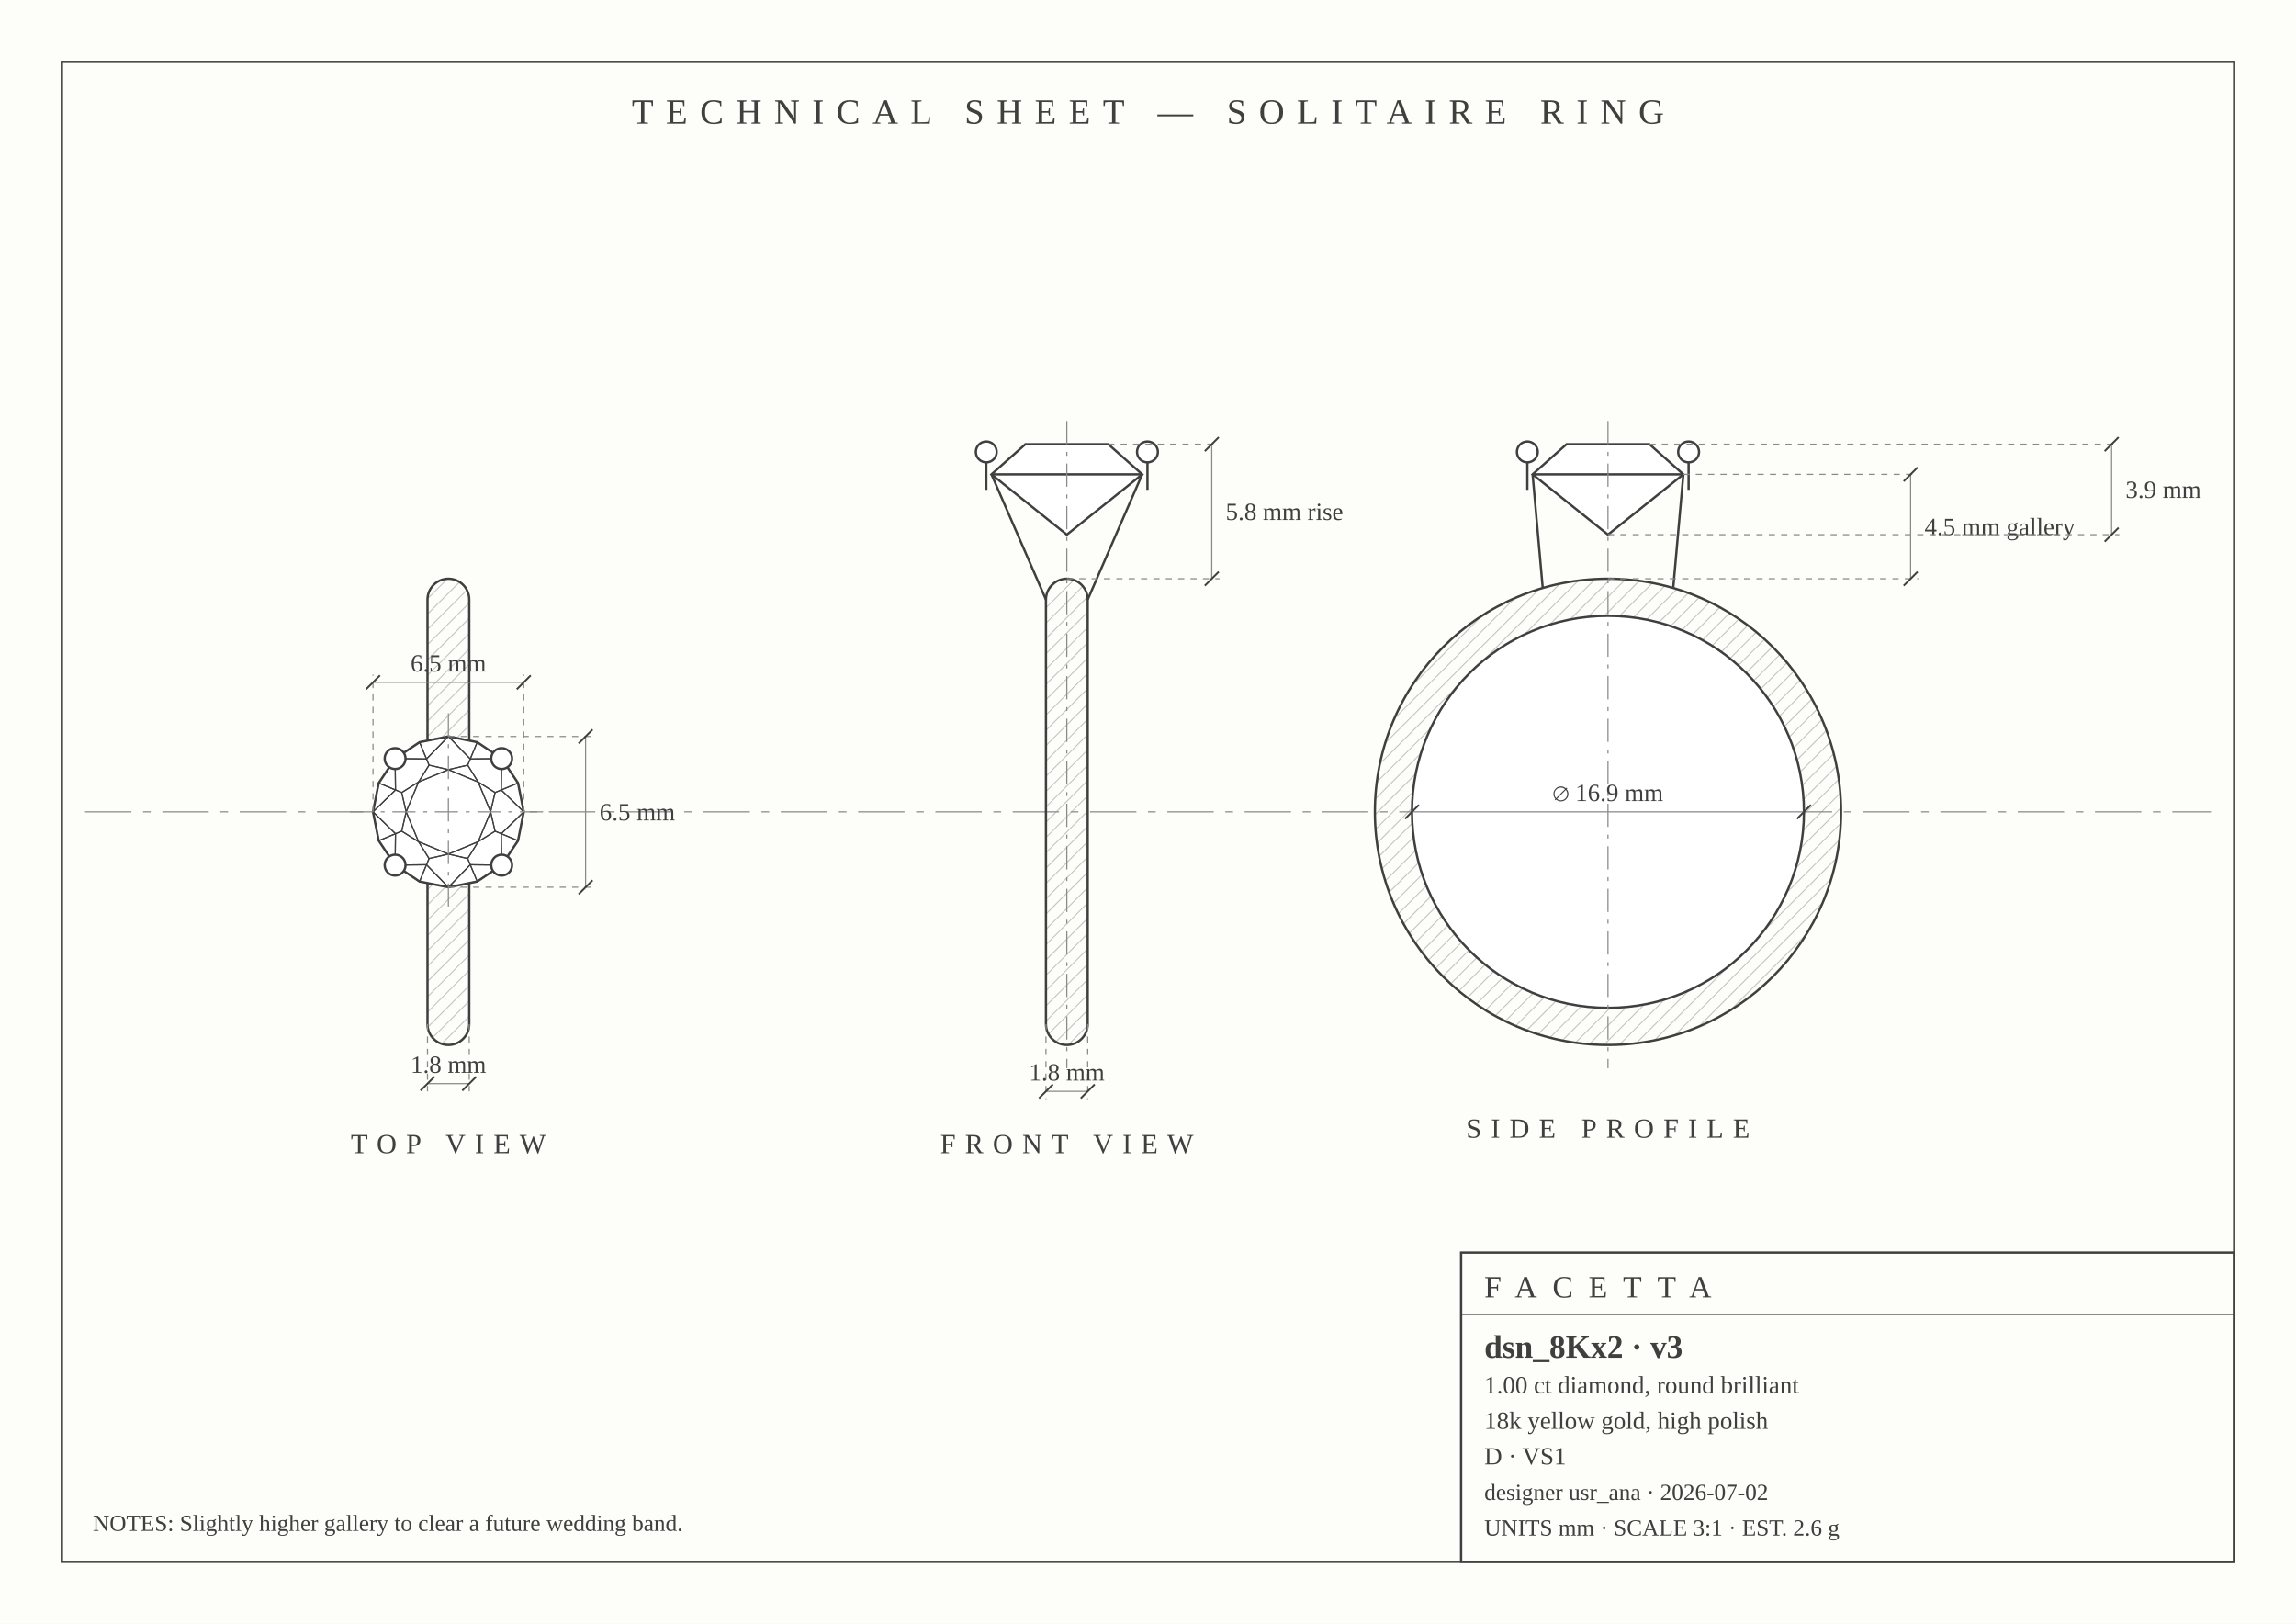
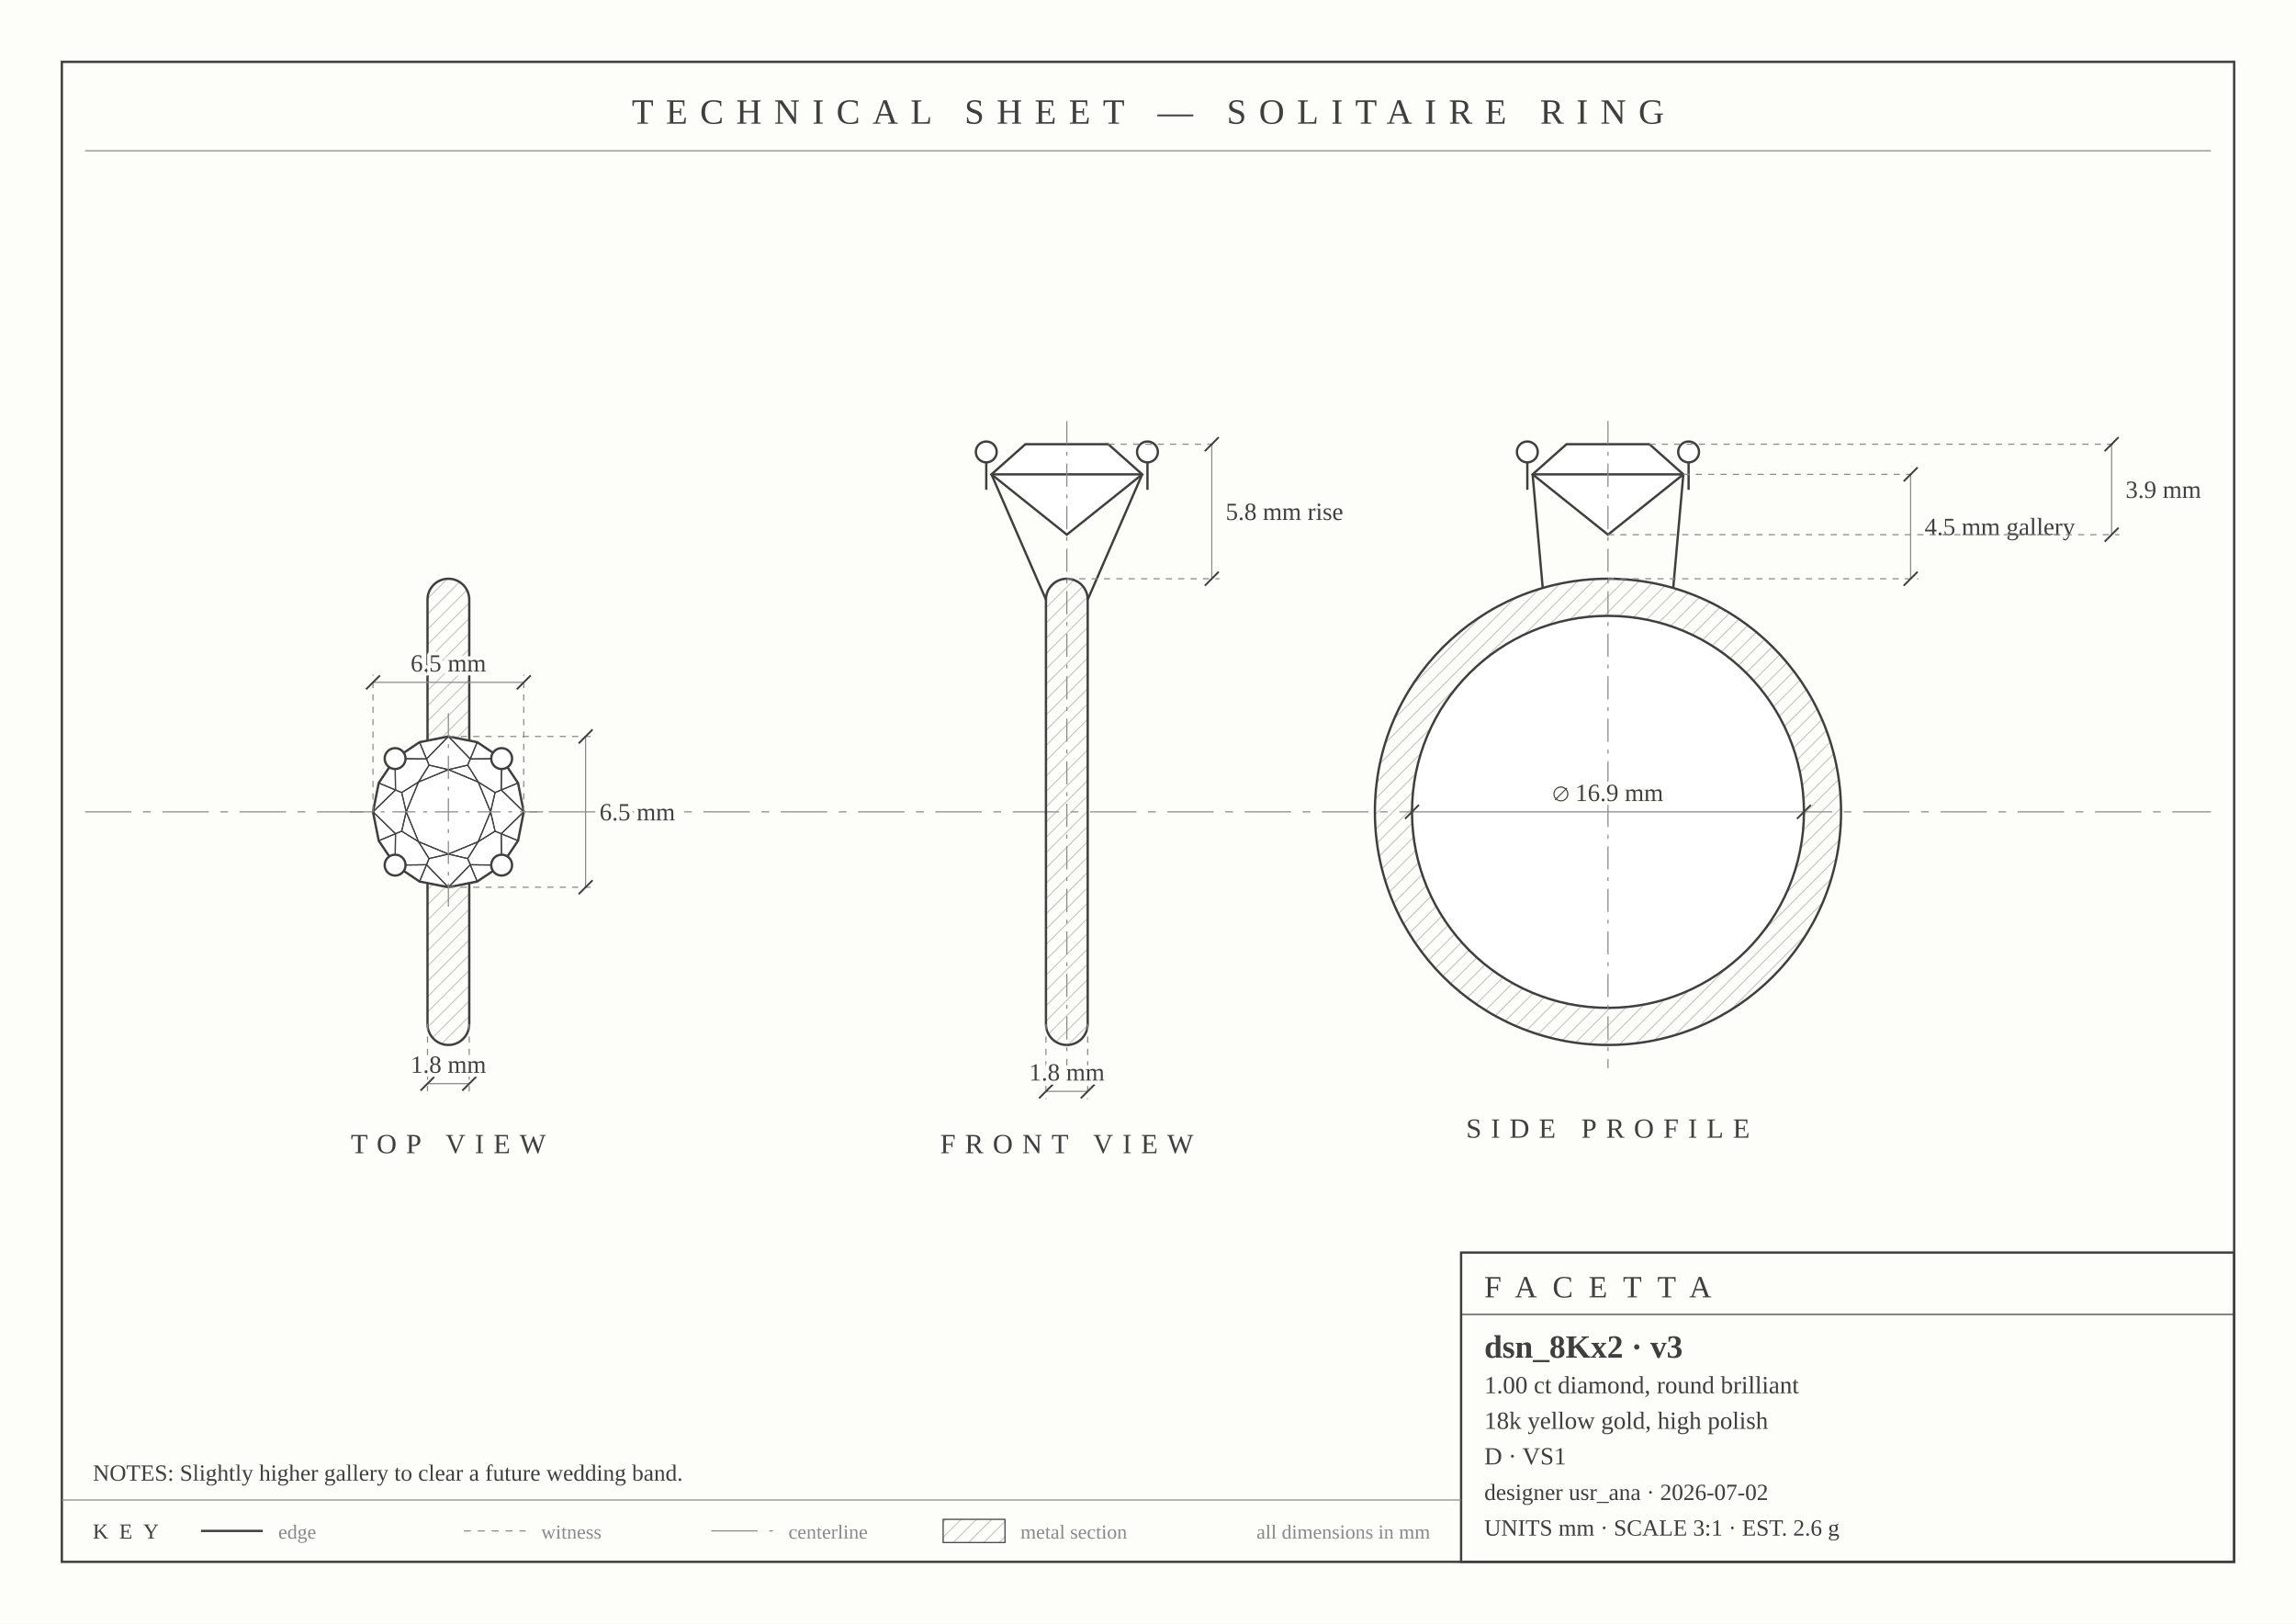
<svg xmlns="http://www.w3.org/2000/svg" viewBox="0 0 297 210" width="297mm" height="210mm" font-family="Georgia, 'Times New Roman', serif">
  <defs>
    <pattern id="hatch" width="1.4" height="1.4" patternTransform="rotate(45)" patternUnits="userSpaceOnUse">
      <line x1="0" y1="0" x2="0" y2="1.4" stroke="#8a8a8a" stroke-width="0.12" />
    </pattern>
  </defs>
  <rect x="0" y="0" width="297" height="210" fill="#fdfdfa" />
  <rect x="8" y="8" width="281" height="194" fill="none" stroke="#3f3f3f" stroke-width="0.3" />
  <text x="148.50" y="16.00" font-family="Georgia, 'Times New Roman', serif" font-size="4.6" fill="#3f3f3f" text-anchor="middle" letter-spacing="1.6">TECHNICAL SHEET — SOLITAIRE RING</text>
+   <line x1="11.00" y1="19.50" x2="286.00" y2="19.50" stroke="#8a8a8a" stroke-width="0.15" />
  <line x1="11.00" y1="105.00" x2="286.00" y2="105.00" stroke="#8a8a8a" stroke-width="0.15" stroke-dasharray="6 1.5 1 1.5" />
  <rect x="55.30" y="74.85" width="5.40" height="60.30" rx="2.70" fill="url(#hatch)" stroke="#3f3f3f" stroke-width="0.3" />
  <polygon points="48.25,105.00 48.25,105.00 48.25,105.00 48.99,101.27 51.11,98.11 54.27,95.99 58.00,95.25 58.00,95.25 58.00,95.25 58.00,95.25 58.00,95.25 61.73,95.99 64.89,98.11 67.01,101.27 67.75,105.00 67.75,105.00 67.75,105.00 67.75,105.00 67.75,105.00 67.01,108.73 64.89,111.89 61.73,114.01 58.00,114.75 58.00,114.75 58.00,114.75 58.00,114.75 58.00,114.75 54.27,114.01 51.11,111.89 48.99,108.73 48.25,105.00 48.25,105.00" fill="#ffffff" stroke="#3f3f3f" stroke-width="0.3" />
  <polygon points="51.96,107.50 51.16,107.83 51.16,107.83 48.25,105.00 48.25,105.00 48.25,105.00 51.16,102.17 51.96,102.50 52.54,105.00 52.54,105.00" fill="none" stroke="#3f3f3f" stroke-width="0.15" />
  <polygon points="55.17,98.16 55.50,98.96 54.14,101.14 54.14,101.14 51.96,102.50 51.16,102.17 51.16,102.17 51.11,98.11 51.11,98.11 51.11,98.11" fill="none" stroke="#3f3f3f" stroke-width="0.15" />
  <polygon points="55.50,111.04 55.17,111.84 55.17,111.84 51.11,111.89 51.11,111.89 51.11,111.89 51.16,107.83 51.96,107.50 54.14,108.86 54.14,108.86" fill="none" stroke="#3f3f3f" stroke-width="0.15" />
  <polygon points="60.83,98.16 60.50,98.96 58.00,99.54 58.00,99.54 55.50,98.96 55.17,98.16 55.17,98.16 58.00,95.25 58.00,95.25 58.00,95.25" fill="none" stroke="#3f3f3f" stroke-width="0.15" />
  <polygon points="60.50,111.04 60.83,111.84 60.83,111.84 58.00,114.75 58.00,114.75 58.00,114.75 55.17,111.84 55.50,111.04 58.00,110.46 58.00,110.46" fill="none" stroke="#3f3f3f" stroke-width="0.15" />
  <polygon points="64.89,98.11 64.89,98.11 64.84,102.17 64.04,102.50 61.86,101.14 61.86,101.14 60.50,98.96 60.83,98.16 60.83,98.16 64.89,98.11" fill="none" stroke="#3f3f3f" stroke-width="0.15" />
  <polygon points="64.89,111.89 64.89,111.89 64.89,111.89 60.83,111.84 60.50,111.04 61.86,108.86 61.86,108.86 64.04,107.50 64.84,107.83 64.84,107.83" fill="none" stroke="#3f3f3f" stroke-width="0.15" />
  <polygon points="67.75,105.00 67.75,105.00 67.75,105.00 64.84,107.83 64.04,107.50 63.46,105.00 63.46,105.00 64.04,102.50 64.84,102.17 64.84,102.17" fill="none" stroke="#3f3f3f" stroke-width="0.15" />
  <polygon points="51.16,102.17 51.16,102.17 48.25,105.00 48.99,101.27 48.99,101.27" fill="none" stroke="#3f3f3f" stroke-width="0.15" />
  <polygon points="51.16,107.83 51.11,111.89 48.99,108.73 48.99,108.73 51.16,107.83" fill="none" stroke="#3f3f3f" stroke-width="0.15" />
  <polygon points="51.16,107.83 48.99,108.73 48.25,105.00" fill="none" stroke="#3f3f3f" stroke-width="0.15" />
  <polygon points="51.11,98.11 51.16,102.17 48.99,101.27" fill="none" stroke="#3f3f3f" stroke-width="0.15" />
  <polygon points="54.27,95.99 54.27,95.99 55.17,98.16 55.17,98.16 51.11,98.11" fill="none" stroke="#3f3f3f" stroke-width="0.15" />
  <polygon points="55.17,111.84 54.27,114.01 51.11,111.89" fill="none" stroke="#3f3f3f" stroke-width="0.15" />
  <polygon points="58.00,114.75 54.27,114.01 54.27,114.01 55.17,111.84 55.17,111.84" fill="none" stroke="#3f3f3f" stroke-width="0.15" />
  <polygon points="58.00,95.25 55.17,98.16 54.27,95.99" fill="none" stroke="#3f3f3f" stroke-width="0.15" />
  <polygon points="60.83,111.84 61.73,114.01 58.00,114.75" fill="none" stroke="#3f3f3f" stroke-width="0.15" />
  <polygon points="61.73,95.99 61.73,95.99 60.83,98.16 60.83,98.16 58.00,95.25" fill="none" stroke="#3f3f3f" stroke-width="0.15" />
  <polygon points="64.89,98.11 60.83,98.16 61.73,95.99" fill="none" stroke="#3f3f3f" stroke-width="0.15" />
  <polygon points="64.89,111.89 61.73,114.01 61.73,114.01 60.83,111.84 60.83,111.84" fill="none" stroke="#3f3f3f" stroke-width="0.15" />
  <polygon points="67.01,108.73 64.89,111.89 64.84,107.83" fill="none" stroke="#3f3f3f" stroke-width="0.15" />
  <polygon points="67.01,101.27 67.75,105.00 64.84,102.17" fill="none" stroke="#3f3f3f" stroke-width="0.15" />
  <polygon points="67.01,101.27 67.01,101.27 64.84,102.17 64.84,102.17 64.89,98.11" fill="none" stroke="#3f3f3f" stroke-width="0.15" />
  <polygon points="67.75,105.00 67.01,108.73 67.01,108.73 64.84,107.83 64.84,107.83" fill="none" stroke="#3f3f3f" stroke-width="0.15" />
  <polygon points="52.54,105.00 51.96,102.50 54.14,101.14" fill="none" stroke="#3f3f3f" stroke-width="0.15" />
  <polygon points="54.14,108.86 51.96,107.50 52.54,105.00" fill="none" stroke="#3f3f3f" stroke-width="0.15" />
  <polygon points="54.14,101.14 55.50,98.96 58.00,99.54" fill="none" stroke="#3f3f3f" stroke-width="0.15" />
  <polygon points="58.00,110.46 55.50,111.04 54.14,108.86" fill="none" stroke="#3f3f3f" stroke-width="0.15" />
  <polygon points="60.50,98.96 61.86,101.14 58.00,99.54" fill="none" stroke="#3f3f3f" stroke-width="0.15" />
  <polygon points="61.86,108.86 60.50,111.04 58.00,110.46" fill="none" stroke="#3f3f3f" stroke-width="0.15" />
  <polygon points="61.86,101.14 64.04,102.50 63.46,105.00" fill="none" stroke="#3f3f3f" stroke-width="0.15" />
  <polygon points="63.46,105.00 64.04,107.50 61.86,108.86" fill="none" stroke="#3f3f3f" stroke-width="0.15" />
  <polygon points="58.00,99.54 61.86,101.14 61.86,101.14 63.46,105.00 63.46,105.00 61.86,108.86 61.86,108.86 58.00,110.46 58.00,110.46 54.14,108.86 54.14,108.86 52.54,105.00 52.54,105.00 54.14,101.14 54.14,101.14 58.00,99.54" fill="none" stroke="#3f3f3f" stroke-width="0.15" />
  <line x1="58.00" y1="92.25" x2="58.00" y2="117.75" stroke="#8a8a8a" stroke-width="0.15" stroke-dasharray="3 1 0.5 1" />
  <line x1="45.25" y1="105.00" x2="70.75" y2="105.00" stroke="#8a8a8a" stroke-width="0.15" stroke-dasharray="3 1 0.5 1" />
  <circle cx="64.89" cy="111.89" r="1.35" fill="#ffffff" stroke="#3f3f3f" stroke-width="0.3" />
  <circle cx="51.11" cy="111.89" r="1.35" fill="#ffffff" stroke="#3f3f3f" stroke-width="0.3" />
  <circle cx="51.11" cy="98.11" r="1.35" fill="#ffffff" stroke="#3f3f3f" stroke-width="0.3" />
  <circle cx="64.89" cy="98.11" r="1.35" fill="#ffffff" stroke="#3f3f3f" stroke-width="0.3" />
  <line x1="48.25" y1="105.00" x2="48.25" y2="87.25" stroke="#8a8a8a" stroke-width="0.15" stroke-dasharray="0.8 0.8" />
  <line x1="67.75" y1="105.00" x2="67.75" y2="87.25" stroke="#8a8a8a" stroke-width="0.15" stroke-dasharray="0.8 0.8" />
  <line x1="48.25" y1="88.25" x2="67.75" y2="88.25" stroke="#8a8a8a" stroke-width="0.15" />
  <line x1="47.35" y1="89.15" x2="49.15" y2="87.35" stroke="#3f3f3f" stroke-width="0.24" />
  <line x1="66.85" y1="89.15" x2="68.65" y2="87.35" stroke="#3f3f3f" stroke-width="0.24" />
-   <text x="58.00" y="86.85" font-family="Georgia, 'Times New Roman', serif" font-size="3.2" fill="#3f3f3f" text-anchor="middle">6.5 mm</text>
+   <text x="58.00" y="86.85" font-family="Georgia, 'Times New Roman', serif" font-size="3.2" fill="#3f3f3f" text-anchor="middle" stroke="#fdfdfa" stroke-width="1.0" stroke-linejoin="round" paint-order="stroke">6.5 mm</text>
  <line x1="58.00" y1="95.25" x2="76.75" y2="95.25" stroke="#8a8a8a" stroke-width="0.15" stroke-dasharray="0.8 0.8" />
  <line x1="58.00" y1="114.75" x2="76.75" y2="114.75" stroke="#8a8a8a" stroke-width="0.15" stroke-dasharray="0.8 0.8" />
  <line x1="75.75" y1="95.25" x2="75.75" y2="114.75" stroke="#8a8a8a" stroke-width="0.15" />
  <line x1="74.85" y1="96.15" x2="76.65" y2="94.35" stroke="#3f3f3f" stroke-width="0.24" />
  <line x1="74.85" y1="115.65" x2="76.65" y2="113.85" stroke="#3f3f3f" stroke-width="0.24" />
-   <text x="77.55" y="106.10" font-family="Georgia, 'Times New Roman', serif" font-size="3.2" fill="#3f3f3f" text-anchor="start">6.5 mm</text>
+   <text x="77.55" y="106.10" font-family="Georgia, 'Times New Roman', serif" font-size="3.2" fill="#3f3f3f" text-anchor="start" stroke="#fdfdfa" stroke-width="1.0" stroke-linejoin="round" paint-order="stroke">6.5 mm</text>
  <line x1="55.30" y1="132.45" x2="55.30" y2="141.15" stroke="#8a8a8a" stroke-width="0.15" stroke-dasharray="0.8 0.8" />
  <line x1="60.70" y1="132.45" x2="60.70" y2="141.15" stroke="#8a8a8a" stroke-width="0.15" stroke-dasharray="0.8 0.8" />
  <line x1="55.30" y1="140.15" x2="60.70" y2="140.15" stroke="#8a8a8a" stroke-width="0.15" />
  <line x1="54.40" y1="141.05" x2="56.20" y2="139.25" stroke="#3f3f3f" stroke-width="0.24" />
  <line x1="59.80" y1="141.05" x2="61.60" y2="139.25" stroke="#3f3f3f" stroke-width="0.24" />
-   <text x="58.00" y="138.75" font-family="Georgia, 'Times New Roman', serif" font-size="3.2" fill="#3f3f3f" text-anchor="middle">1.8 mm</text>
+   <text x="58.00" y="138.75" font-family="Georgia, 'Times New Roman', serif" font-size="3.2" fill="#3f3f3f" text-anchor="middle" stroke="#fdfdfa" stroke-width="1.0" stroke-linejoin="round" paint-order="stroke">1.8 mm</text>
  <text x="58.00" y="149.15" font-family="Georgia, 'Times New Roman', serif" font-size="3.6" fill="#3f3f3f" text-anchor="middle" letter-spacing="1.2">TOP VIEW</text>
  <rect x="135.30" y="74.85" width="5.40" height="60.30" rx="2.70" fill="url(#hatch)" stroke="#3f3f3f" stroke-width="0.3" />
  <line x1="135.30" y1="77.55" x2="128.25" y2="61.35" stroke="#3f3f3f" stroke-width="0.3" />
  <line x1="140.70" y1="77.55" x2="147.75" y2="61.35" stroke="#3f3f3f" stroke-width="0.3" />
  <polygon points="132.64,57.45 143.36,57.45 147.75,61.35 138.00,69.15 128.25,61.35" fill="#ffffff" stroke="#3f3f3f" stroke-width="0.3" />
  <line x1="128.25" y1="61.35" x2="147.75" y2="61.35" stroke="#3f3f3f" stroke-width="0.3" />
  <line x1="138.00" y1="54.45" x2="138.00" y2="138.15" stroke="#8a8a8a" stroke-width="0.15" stroke-dasharray="3 1 0.5 1" />
  <line x1="127.58" y1="63.35" x2="127.58" y2="58.45" stroke="#3f3f3f" stroke-width="0.3" />
  <circle cx="127.58" cy="58.45" r="1.35" fill="#ffffff" stroke="#3f3f3f" stroke-width="0.3" />
  <line x1="148.43" y1="63.35" x2="148.43" y2="58.45" stroke="#3f3f3f" stroke-width="0.3" />
  <circle cx="148.43" cy="58.45" r="1.35" fill="#ffffff" stroke="#3f3f3f" stroke-width="0.3" />
  <line x1="143.36" y1="57.45" x2="157.75" y2="57.45" stroke="#8a8a8a" stroke-width="0.15" stroke-dasharray="0.8 0.8" />
  <line x1="138.00" y1="74.85" x2="157.75" y2="74.85" stroke="#8a8a8a" stroke-width="0.15" stroke-dasharray="0.8 0.8" />
  <line x1="156.75" y1="57.45" x2="156.75" y2="74.85" stroke="#8a8a8a" stroke-width="0.15" />
  <line x1="155.85" y1="58.35" x2="157.65" y2="56.55" stroke="#3f3f3f" stroke-width="0.24" />
  <line x1="155.85" y1="75.75" x2="157.65" y2="73.95" stroke="#3f3f3f" stroke-width="0.24" />
-   <text x="158.55" y="67.25" font-family="Georgia, 'Times New Roman', serif" font-size="3.2" fill="#3f3f3f" text-anchor="start">5.8 mm rise</text>
+   <text x="158.55" y="67.25" font-family="Georgia, 'Times New Roman', serif" font-size="3.2" fill="#3f3f3f" text-anchor="start" stroke="#fdfdfa" stroke-width="1.0" stroke-linejoin="round" paint-order="stroke">5.8 mm rise</text>
  <line x1="135.30" y1="132.45" x2="135.30" y2="142.15" stroke="#8a8a8a" stroke-width="0.15" stroke-dasharray="0.8 0.8" />
  <line x1="140.70" y1="132.45" x2="140.70" y2="142.15" stroke="#8a8a8a" stroke-width="0.15" stroke-dasharray="0.8 0.8" />
  <line x1="135.30" y1="141.15" x2="140.70" y2="141.15" stroke="#8a8a8a" stroke-width="0.15" />
  <line x1="134.40" y1="142.05" x2="136.20" y2="140.25" stroke="#3f3f3f" stroke-width="0.24" />
  <line x1="139.80" y1="142.05" x2="141.60" y2="140.25" stroke="#3f3f3f" stroke-width="0.24" />
-   <text x="138.00" y="139.75" font-family="Georgia, 'Times New Roman', serif" font-size="3.2" fill="#3f3f3f" text-anchor="middle">1.8 mm</text>
+   <text x="138.00" y="139.75" font-family="Georgia, 'Times New Roman', serif" font-size="3.2" fill="#3f3f3f" text-anchor="middle" stroke="#fdfdfa" stroke-width="1.0" stroke-linejoin="round" paint-order="stroke">1.8 mm</text>
  <text x="138.00" y="149.15" font-family="Georgia, 'Times New Roman', serif" font-size="3.6" fill="#3f3f3f" text-anchor="middle" letter-spacing="1.2">FRONT VIEW</text>
  <circle cx="208.00" cy="105.00" r="30.15" fill="url(#hatch)" stroke="#3f3f3f" stroke-width="0.3" />
  <circle cx="208.00" cy="105.00" r="25.35" fill="#ffffff" stroke="#3f3f3f" stroke-width="0.3" />
  <line x1="199.56" y1="76.05" x2="198.25" y2="61.35" stroke="#3f3f3f" stroke-width="0.3" />
  <line x1="216.44" y1="76.05" x2="217.75" y2="61.35" stroke="#3f3f3f" stroke-width="0.3" />
  <polygon points="202.64,57.45 213.36,57.45 217.75,61.35 208.00,69.15 198.25,61.35" fill="#ffffff" stroke="#3f3f3f" stroke-width="0.3" />
  <line x1="198.25" y1="61.35" x2="217.75" y2="61.35" stroke="#3f3f3f" stroke-width="0.3" />
  <line x1="208.00" y1="54.45" x2="208.00" y2="138.15" stroke="#8a8a8a" stroke-width="0.15" stroke-dasharray="3 1 0.5 1" />
  <line x1="197.57" y1="63.35" x2="197.57" y2="58.45" stroke="#3f3f3f" stroke-width="0.3" />
  <circle cx="197.57" cy="58.45" r="1.35" fill="#ffffff" stroke="#3f3f3f" stroke-width="0.3" />
  <line x1="218.43" y1="63.35" x2="218.43" y2="58.45" stroke="#3f3f3f" stroke-width="0.3" />
  <circle cx="218.43" cy="58.45" r="1.35" fill="#ffffff" stroke="#3f3f3f" stroke-width="0.3" />
  <line x1="182.65" y1="105.00" x2="233.35" y2="105.00" stroke="#8a8a8a" stroke-width="0.15" />
  <line x1="181.75" y1="105.90" x2="183.55" y2="104.10" stroke="#3f3f3f" stroke-width="0.24" />
  <line x1="232.45" y1="105.90" x2="234.25" y2="104.10" stroke="#3f3f3f" stroke-width="0.24" />
-   <text x="208.00" y="103.60" font-family="Georgia, 'Times New Roman', serif" font-size="3.2" fill="#3f3f3f" text-anchor="middle">⌀ 16.9 mm</text>
+   <text x="208.00" y="103.60" font-family="Georgia, 'Times New Roman', serif" font-size="3.2" fill="#3f3f3f" text-anchor="middle" stroke="#fdfdfa" stroke-width="1.0" stroke-linejoin="round" paint-order="stroke">⌀ 16.9 mm</text>
  <line x1="217.75" y1="61.35" x2="248.15" y2="61.35" stroke="#8a8a8a" stroke-width="0.15" stroke-dasharray="0.8 0.8" />
  <line x1="208.00" y1="74.85" x2="248.15" y2="74.85" stroke="#8a8a8a" stroke-width="0.15" stroke-dasharray="0.8 0.8" />
  <line x1="247.15" y1="61.35" x2="247.15" y2="74.85" stroke="#8a8a8a" stroke-width="0.15" />
  <line x1="246.25" y1="62.25" x2="248.05" y2="60.45" stroke="#3f3f3f" stroke-width="0.24" />
  <line x1="246.25" y1="75.75" x2="248.05" y2="73.95" stroke="#3f3f3f" stroke-width="0.24" />
-   <text x="248.95" y="69.20" font-family="Georgia, 'Times New Roman', serif" font-size="3.2" fill="#3f3f3f" text-anchor="start">4.5 mm gallery</text>
+   <text x="248.95" y="69.20" font-family="Georgia, 'Times New Roman', serif" font-size="3.2" fill="#3f3f3f" text-anchor="start" stroke="#fdfdfa" stroke-width="1.0" stroke-linejoin="round" paint-order="stroke">4.5 mm gallery</text>
  <line x1="213.36" y1="57.45" x2="274.15" y2="57.45" stroke="#8a8a8a" stroke-width="0.15" stroke-dasharray="0.8 0.8" />
  <line x1="208.00" y1="69.15" x2="274.15" y2="69.15" stroke="#8a8a8a" stroke-width="0.15" stroke-dasharray="0.8 0.8" />
  <line x1="273.15" y1="57.45" x2="273.15" y2="69.15" stroke="#8a8a8a" stroke-width="0.15" />
  <line x1="272.25" y1="58.35" x2="274.05" y2="56.55" stroke="#3f3f3f" stroke-width="0.24" />
  <line x1="272.25" y1="70.05" x2="274.05" y2="68.25" stroke="#3f3f3f" stroke-width="0.24" />
-   <text x="274.95" y="64.40" font-family="Georgia, 'Times New Roman', serif" font-size="3.2" fill="#3f3f3f" text-anchor="start">3.9 mm</text>
+   <text x="274.95" y="64.40" font-family="Georgia, 'Times New Roman', serif" font-size="3.2" fill="#3f3f3f" text-anchor="start" stroke="#fdfdfa" stroke-width="1.0" stroke-linejoin="round" paint-order="stroke">3.9 mm</text>
  <text x="208.00" y="147.15" font-family="Georgia, 'Times New Roman', serif" font-size="3.6" fill="#3f3f3f" text-anchor="middle" letter-spacing="1.2">SIDE PROFILE</text>
  <rect x="189.00" y="162.00" width="100" height="40" fill="none" stroke="#3f3f3f" stroke-width="0.3" />
  <line x1="189.00" y1="170.00" x2="289.00" y2="170.00" stroke="#3f3f3f" stroke-width="0.15" />
  <text x="192.00" y="167.80" font-family="Georgia, 'Times New Roman', serif" font-size="4.0" fill="#3f3f3f" text-anchor="start" letter-spacing="2.0">FACETTA</text>
  <text x="192.00" y="175.60" font-family="Georgia, 'Times New Roman', serif" font-size="4.2" fill="#3f3f3f" text-anchor="start" font-weight="bold">dsn_8Kx2  ·  v3</text>
  <text x="192.00" y="180.20" font-family="Georgia, 'Times New Roman', serif" font-size="3.2" fill="#3f3f3f" text-anchor="start">1.00 ct diamond, round brilliant</text>
  <text x="192.00" y="184.80" font-family="Georgia, 'Times New Roman', serif" font-size="3.2" fill="#3f3f3f" text-anchor="start">18k yellow gold, high polish</text>
  <text x="192.00" y="189.40" font-family="Georgia, 'Times New Roman', serif" font-size="3.2" fill="#3f3f3f" text-anchor="start">D  ·  VS1</text>
  <text x="192.00" y="194.00" font-family="Georgia, 'Times New Roman', serif" font-size="3.0" fill="#3f3f3f" text-anchor="start">designer usr_ana  ·  2026-07-02</text>
  <text x="192.00" y="198.60" font-family="Georgia, 'Times New Roman', serif" font-size="3.0" fill="#3f3f3f" text-anchor="start">UNITS mm  ·  SCALE 3:1  ·  EST. 2.6 g</text>
-   <text x="12.00" y="198.00" font-family="Georgia, 'Times New Roman', serif" font-size="3.0" fill="#3f3f3f" text-anchor="start">NOTES: Slightly higher gallery to clear a future wedding band.</text>
+   <line x1="8.00" y1="194.00" x2="189.00" y2="194.00" stroke="#8a8a8a" stroke-width="0.15" />
+   <text x="12.00" y="199.00" font-family="Georgia, 'Times New Roman', serif" font-size="2.8" fill="#3f3f3f" text-anchor="start" letter-spacing="1.4">KEY</text>
+   <line x1="26.00" y1="198.00" x2="34.00" y2="198.00" stroke="#3f3f3f" stroke-width="0.3" />
+   <text x="36.00" y="199.00" font-family="Georgia, 'Times New Roman', serif" font-size="2.6" fill="#8a8a8a" text-anchor="start">edge</text>
+   <line x1="60.00" y1="198.00" x2="68.00" y2="198.00" stroke="#8a8a8a" stroke-width="0.15" stroke-dasharray="0.9 0.9" />
+   <text x="70.00" y="199.00" font-family="Georgia, 'Times New Roman', serif" font-size="2.6" fill="#8a8a8a" text-anchor="start">witness</text>
+   <line x1="92.00" y1="198.00" x2="100.00" y2="198.00" stroke="#8a8a8a" stroke-width="0.15" stroke-dasharray="6 1.5 1 1.5" />
+   <text x="102.00" y="199.00" font-family="Georgia, 'Times New Roman', serif" font-size="2.6" fill="#8a8a8a" text-anchor="start">centerline</text>
+   <rect x="122.00" y="196.50" width="8" height="3" fill="url(#hatch)" stroke="#3f3f3f" stroke-width="0.15" />
+   <text x="132.00" y="199.00" font-family="Georgia, 'Times New Roman', serif" font-size="2.6" fill="#8a8a8a" text-anchor="start">metal section</text>
+   <text x="185.00" y="199.00" font-family="Georgia, 'Times New Roman', serif" font-size="2.6" fill="#8a8a8a" text-anchor="end">all dimensions in mm</text>
+   <text x="12.00" y="191.50" font-family="Georgia, 'Times New Roman', serif" font-size="3.0" fill="#3f3f3f" text-anchor="start">NOTES: Slightly higher gallery to clear a future wedding band.</text>
</svg>
